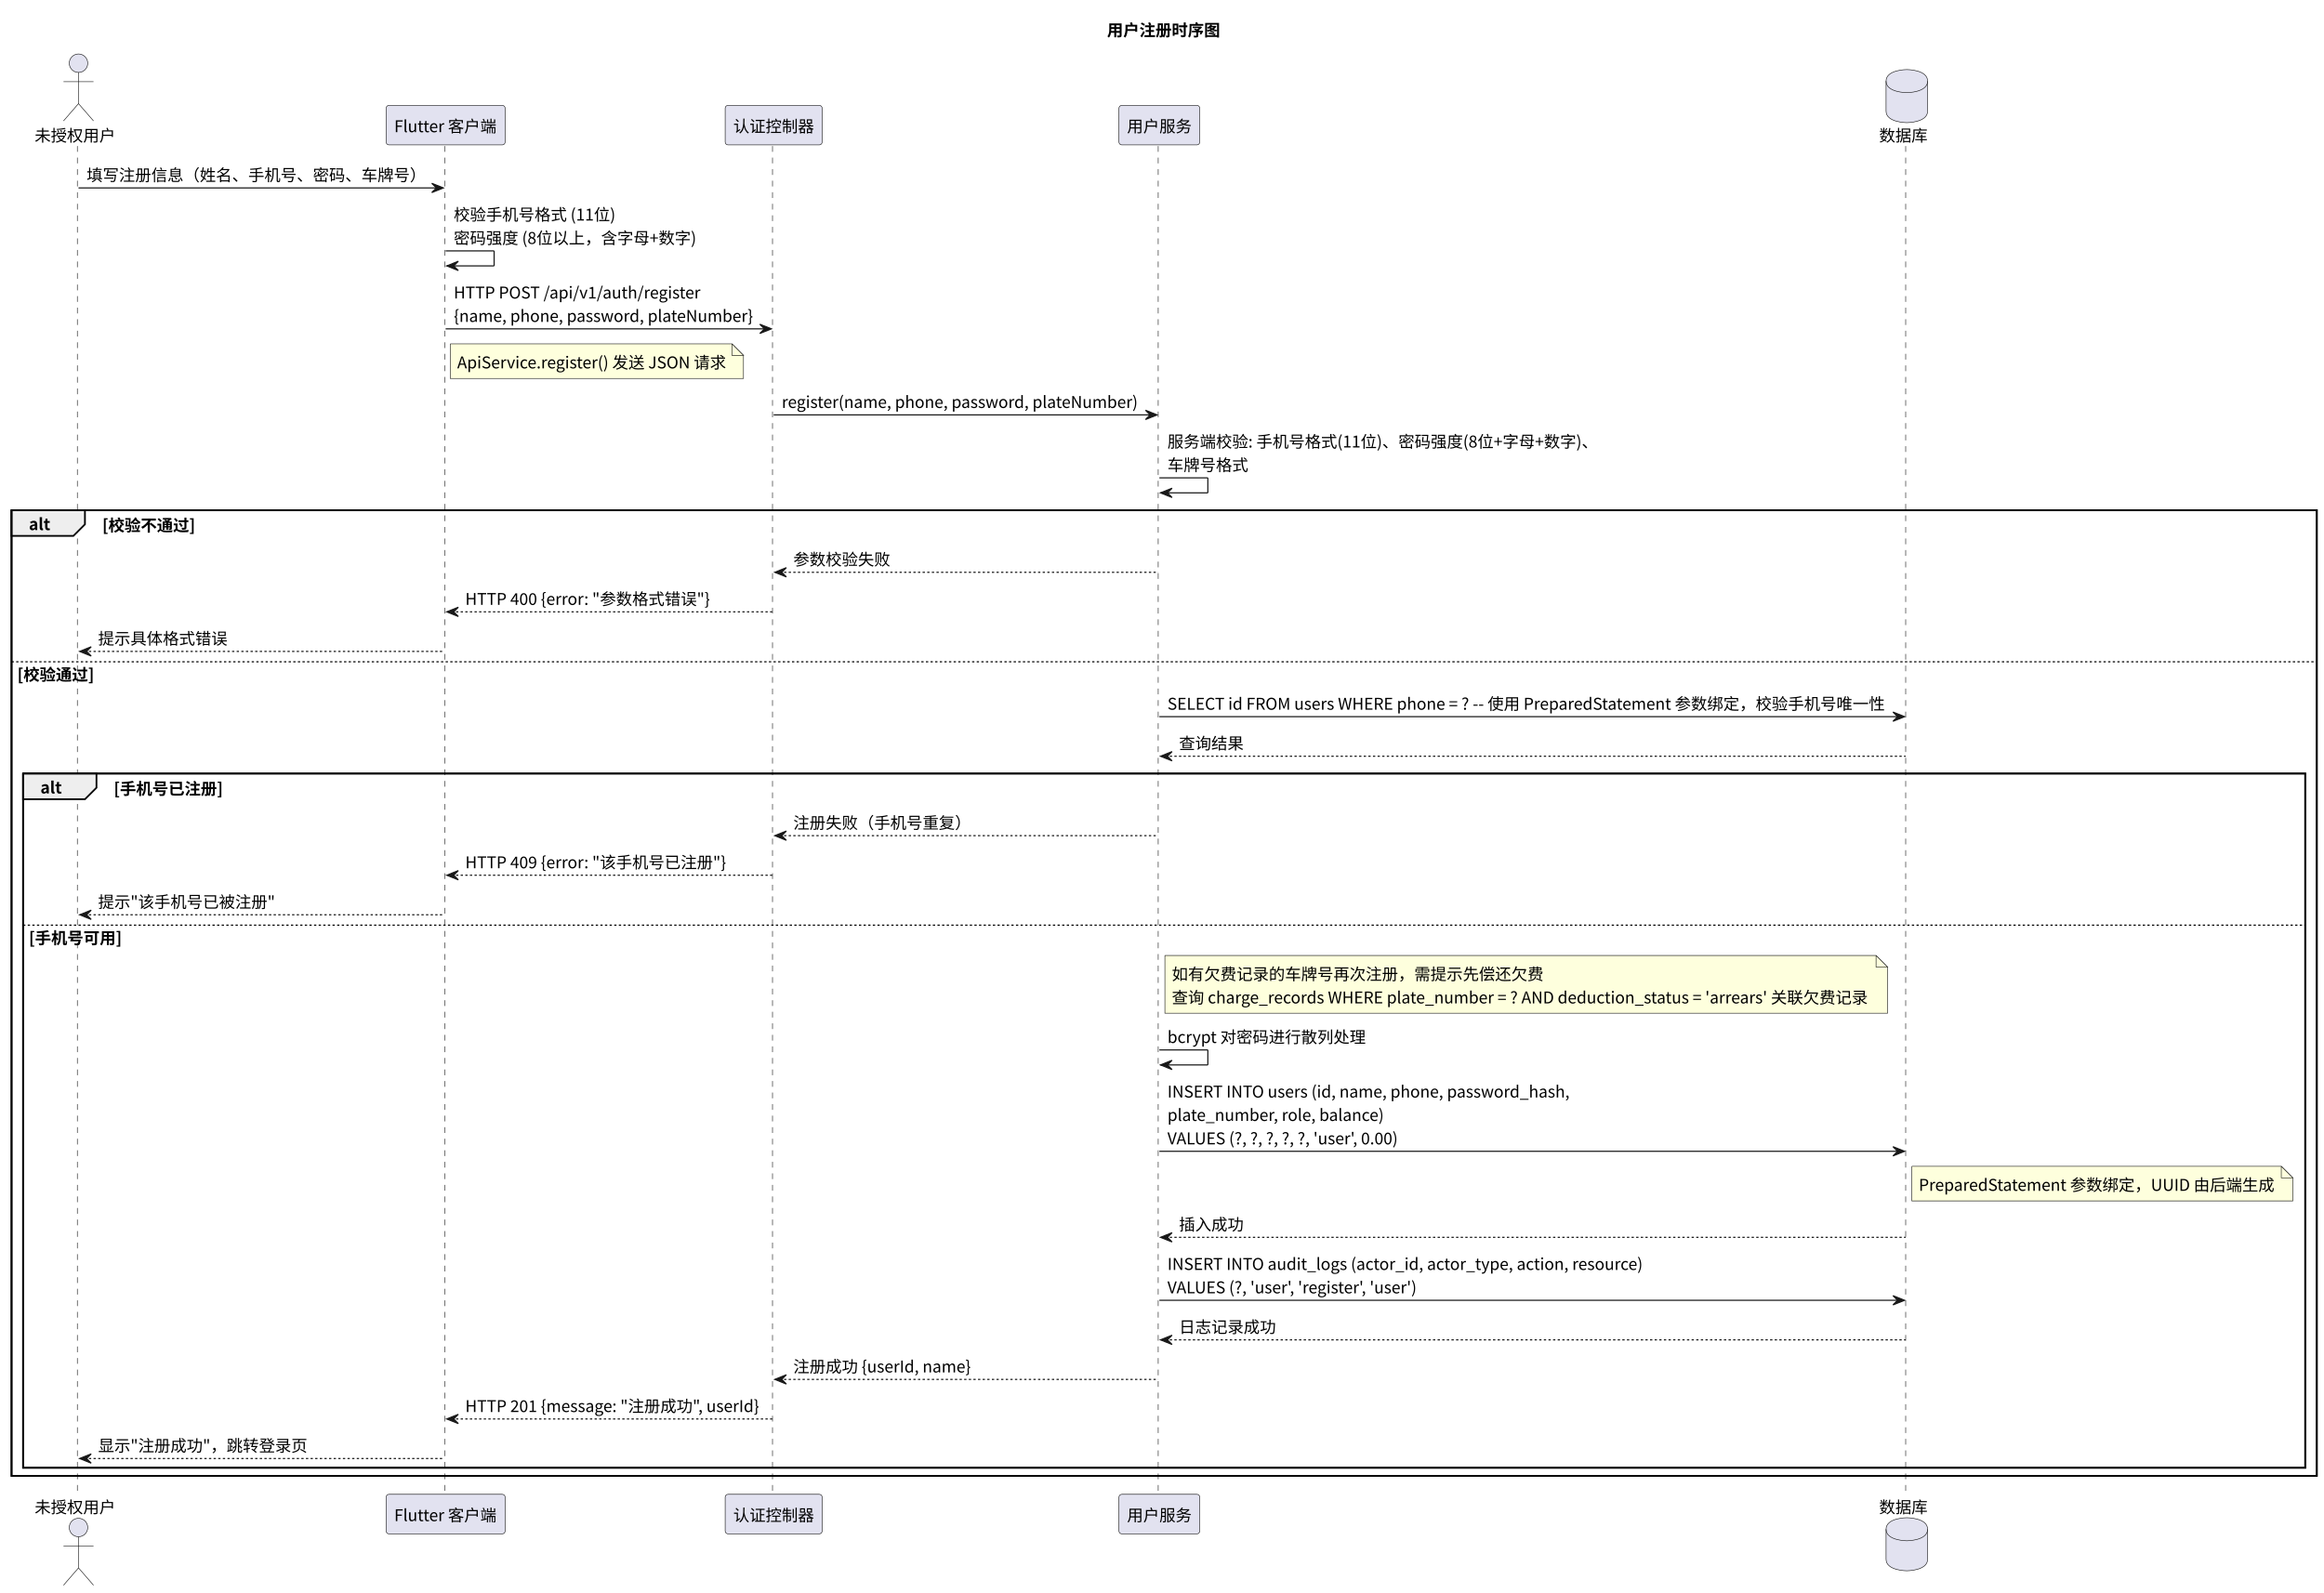
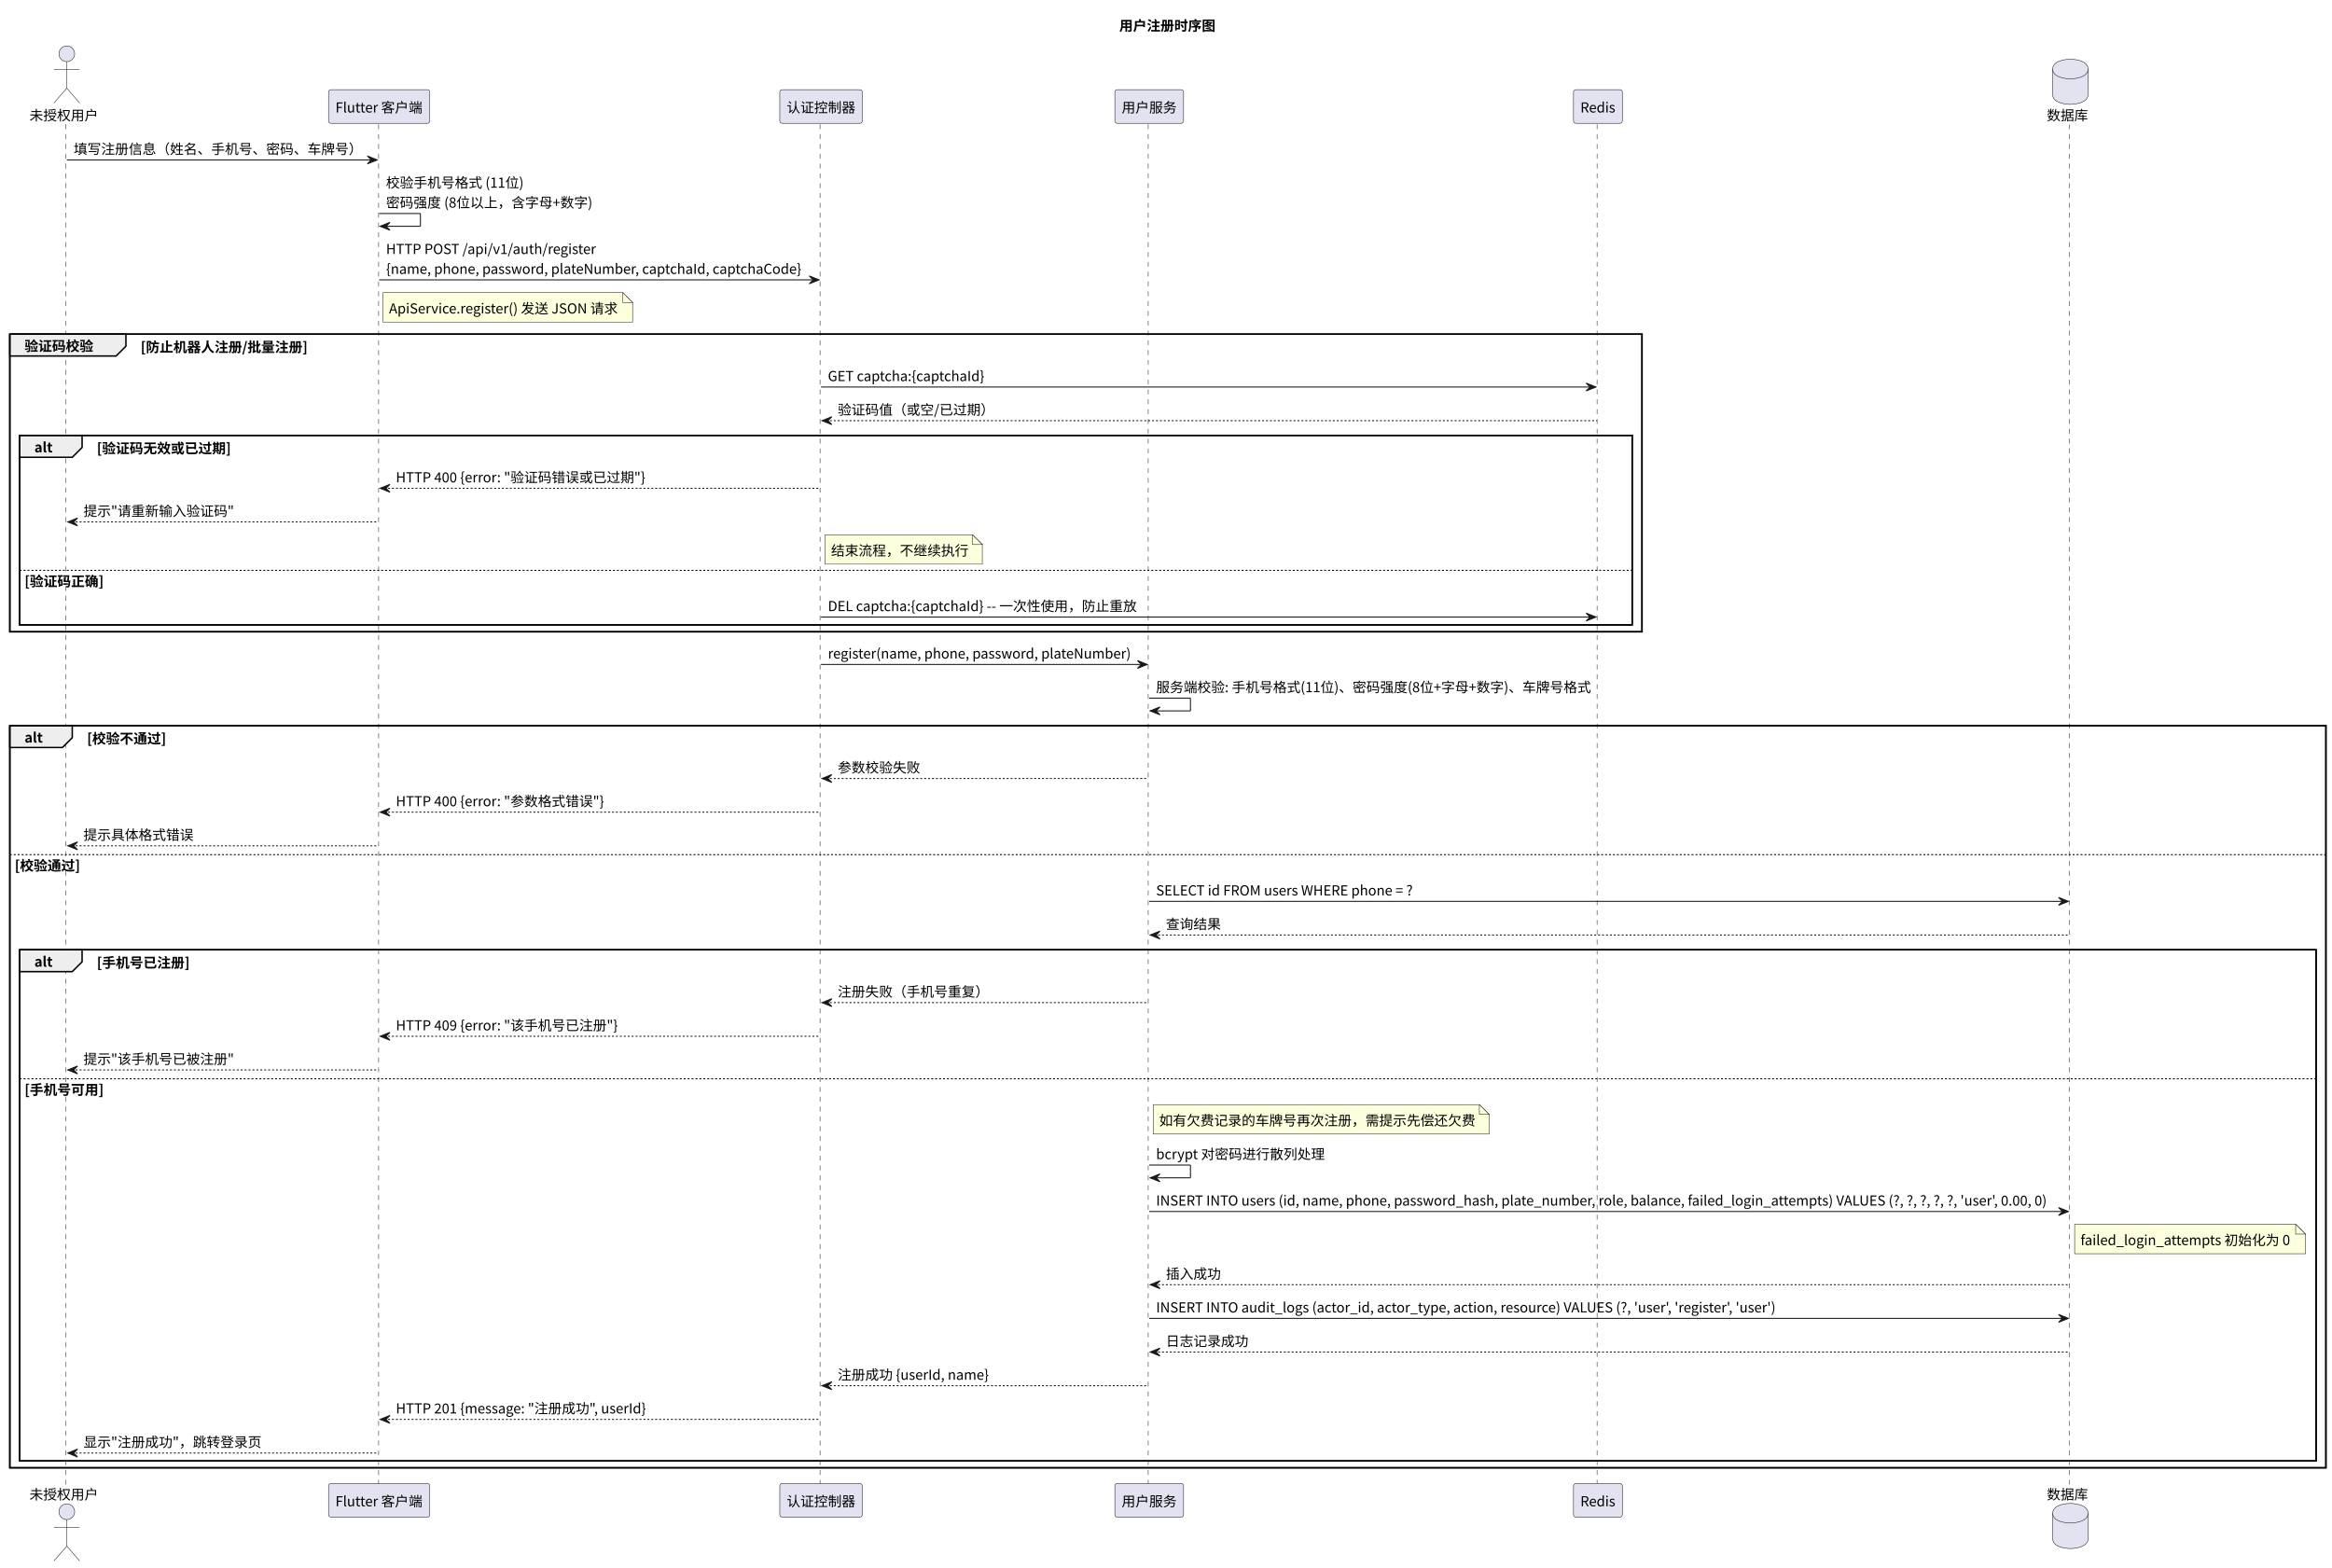
- <svg xmlns="http://www.w3.org/2000/svg" contentStyleType="text/css" data-diagram-type="SEQUENCE" height="1380px" preserveAspectRatio="none" style="width:2013px;height:1380px;background:#FFFFFF;" version="1.1" viewBox="0 0 2013 1380" width="2013px" zoomAndPan="magnify">
+ <svg xmlns="http://www.w3.org/2000/svg" contentStyleType="text/css" data-diagram-type="SEQUENCE" height="1596px" preserveAspectRatio="none" style="width:2374px;height:1596px;background:#FFFFFF;" version="1.1" viewBox="0 0 2374 1596" width="2374px" zoomAndPan="magnify">
  <defs />
  <g>
-     <text fill="#000000" font-family="Noto Sans CJK SC" font-size="14" font-weight="bold" lengthAdjust="spacing" textLength="98" x="958.875" y="31.24">用户注册时序图</text>
-     <rect fill="none" height="836.614" style="stroke:#000000;stroke-width:1.5;" width="1996.749" x="10" y="441.991" />
-     <rect fill="none" height="601.438" style="stroke:#000000;stroke-width:1.5;" width="1976.749" x="20" y="670.166" />
-     <g>
-       <rect fill="#000000" fill-opacity="0" height="1169.061" width="8" x="64" y="126.544" />
-       <line style="stroke:#181818;stroke-width:0.5;stroke-dasharray:5,5;" x1="67" x2="67" y1="126.544" y2="1295.605" />
-     </g>
-     <g>
-       <rect fill="#000000" fill-opacity="0" height="1169.061" width="8" x="381.999" y="126.544" />
-       <line style="stroke:#181818;stroke-width:0.5;stroke-dasharray:5,5;" x1="385.458" x2="385.458" y1="126.544" y2="1295.605" />
-     </g>
-     <g>
-       <rect fill="#000000" fill-opacity="0" height="1169.061" width="8" x="666.131" y="126.544" />
-       <line style="stroke:#181818;stroke-width:0.5;stroke-dasharray:5,5;" x1="669.132" x2="669.132" y1="126.544" y2="1295.605" />
-     </g>
-     <g>
-       <rect fill="#000000" fill-opacity="0" height="1169.061" width="8" x="1000.216" y="126.544" />
-       <line style="stroke:#181818;stroke-width:0.5;stroke-dasharray:5,5;" x1="1003.216" x2="1003.216" y1="126.544" y2="1295.605" />
-     </g>
-     <g>
-       <rect fill="#000000" fill-opacity="0" height="1169.061" width="8" x="1647.662" y="126.544" />
-       <line style="stroke:#181818;stroke-width:0.5;stroke-dasharray:5,5;" x1="1650.662" x2="1650.662" y1="126.544" y2="1295.605" />
+     <text fill="#000000" font-family="Noto Sans CJK SC" font-size="14" font-weight="bold" lengthAdjust="spacing" textLength="98" x="1139.401" y="31.24">用户注册时序图</text>
+     <rect fill="none" height="302.991" style="stroke:#000000;stroke-width:1.5;" width="1661.573" x="10" y="340.175" />
+     <rect fill="none" height="192.903" style="stroke:#000000;stroke-width:1.5;" width="1641.573" x="20" y="443.263" />
+     <rect fill="none" height="755.526" style="stroke:#000000;stroke-width:1.5;" width="2357.801" x="10" y="738.71" />
+     <rect fill="none" height="520.351" style="stroke:#000000;stroke-width:1.5;" width="2337.801" x="20" y="966.885" />
+     <g>
+       <rect fill="#000000" fill-opacity="0" height="1384.692" width="8" x="64" y="126.544" />
+       <line style="stroke:#181818;stroke-width:0.5;stroke-dasharray:5,5;" x1="67" x2="67" y1="126.544" y2="1511.236" />
+     </g>
+     <g>
+       <rect fill="#000000" fill-opacity="0" height="1384.692" width="8" x="381.999" y="126.544" />
+       <line style="stroke:#181818;stroke-width:0.5;stroke-dasharray:5,5;" x1="385.458" x2="385.458" y1="126.544" y2="1511.236" />
+     </g>
+     <g>
+       <rect fill="#000000" fill-opacity="0" height="1384.692" width="8" x="831.821" y="126.544" />
+       <line style="stroke:#181818;stroke-width:0.5;stroke-dasharray:5,5;" x1="834.821" x2="834.821" y1="126.544" y2="1511.236" />
+     </g>
+     <g>
+       <rect fill="#000000" fill-opacity="0" height="1384.692" width="8" x="1165.905" y="126.544" />
+       <line style="stroke:#181818;stroke-width:0.5;stroke-dasharray:5,5;" x1="1168.906" x2="1168.906" y1="126.544" y2="1511.236" />
+     </g>
+     <g>
+       <rect fill="#000000" fill-opacity="0" height="1384.692" width="8" x="1622.709" y="126.544" />
+       <line style="stroke:#181818;stroke-width:0.5;stroke-dasharray:5,5;" x1="1625.846" x2="1625.846" y1="126.544" y2="1511.236" />
+     </g>
+     <g>
+       <rect fill="#000000" fill-opacity="0" height="1384.692" width="8" x="2103.654" y="126.544" />
+       <line style="stroke:#181818;stroke-width:0.5;stroke-dasharray:5,5;" x1="2106.654" x2="2106.654" y1="126.544" y2="1511.236" />
    </g>
    <g class="participant participant-head" data-participant="U">
      <text fill="#000000" font-family="Noto Sans CJK SC" font-size="14" lengthAdjust="spacing" textLength="70" x="30" y="122.512">未授权用户</text>
      <ellipse cx="68" cy="54.772" fill="#E2E2F0" rx="8" ry="8" style="stroke:#181818;stroke-width:0.5;" />
      <path d="M68,62.772 L68,89.772 M55,70.772 L81,70.772 M68,89.772 L55,104.772 M68,89.772 L81,104.772" fill="none" style="stroke:#181818;stroke-width:0.5;" />
    </g>
    <g class="participant participant-tail" data-participant="U">
-       <text fill="#000000" font-family="Noto Sans CJK SC" font-size="14" lengthAdjust="spacing" textLength="70" x="30" y="1310.844">未授权用户</text>
-       <ellipse cx="68" cy="1323.377" fill="#E2E2F0" rx="8" ry="8" style="stroke:#181818;stroke-width:0.5;" />
-       <path d="M68,1331.377 L68,1358.377 M55,1339.377 L81,1339.377 M68,1358.377 L55,1373.377 M68,1358.377 L81,1373.377" fill="none" style="stroke:#181818;stroke-width:0.5;" />
+       <text fill="#000000" font-family="Noto Sans CJK SC" font-size="14" lengthAdjust="spacing" textLength="70" x="30" y="1526.476">未授权用户</text>
+       <ellipse cx="68" cy="1539.008" fill="#E2E2F0" rx="8" ry="8" style="stroke:#181818;stroke-width:0.5;" />
+       <path d="M68,1547.008 L68,1574.008 M55,1555.008 L81,1555.008 M68,1574.008 L55,1589.008 M68,1574.008 L81,1589.008" fill="none" style="stroke:#181818;stroke-width:0.5;" />
    </g>
    <g class="participant participant-head" data-participant="FE">
      <rect fill="#E2E2F0" height="34.272" rx="2.5" ry="2.5" style="stroke:#181818;stroke-width:0.5;" width="103.082" x="334.458" y="91.272" />
      <text fill="#000000" font-family="Noto Sans CJK SC" font-size="14" lengthAdjust="spacing" textLength="89.082" x="341.458" y="114.512">Flutter 客户端</text>
    </g>
    <g class="participant participant-tail" data-participant="FE">
-       <rect fill="#E2E2F0" height="34.272" rx="2.5" ry="2.5" style="stroke:#181818;stroke-width:0.5;" width="103.082" x="334.458" y="1294.605" />
-       <text fill="#000000" font-family="Noto Sans CJK SC" font-size="14" lengthAdjust="spacing" textLength="89.082" x="341.458" y="1317.844">Flutter 客户端</text>
+       <rect fill="#E2E2F0" height="34.272" rx="2.5" ry="2.5" style="stroke:#181818;stroke-width:0.5;" width="103.082" x="334.458" y="1510.236" />
+       <text fill="#000000" font-family="Noto Sans CJK SC" font-size="14" lengthAdjust="spacing" textLength="89.082" x="341.458" y="1533.476">Flutter 客户端</text>
    </g>
    <g class="participant participant-head" data-participant="Ctrl">
-       <rect fill="#E2E2F0" height="34.272" rx="2.5" ry="2.5" style="stroke:#181818;stroke-width:0.5;" width="84" x="628.132" y="91.272" />
-       <text fill="#000000" font-family="Noto Sans CJK SC" font-size="14" lengthAdjust="spacing" textLength="70" x="635.132" y="114.512">认证控制器</text>
+       <rect fill="#E2E2F0" height="34.272" rx="2.5" ry="2.5" style="stroke:#181818;stroke-width:0.5;" width="84" x="793.821" y="91.272" />
+       <text fill="#000000" font-family="Noto Sans CJK SC" font-size="14" lengthAdjust="spacing" textLength="70" x="800.821" y="114.512">认证控制器</text>
    </g>
    <g class="participant participant-tail" data-participant="Ctrl">
-       <rect fill="#E2E2F0" height="34.272" rx="2.5" ry="2.5" style="stroke:#181818;stroke-width:0.5;" width="84" x="628.132" y="1294.605" />
-       <text fill="#000000" font-family="Noto Sans CJK SC" font-size="14" lengthAdjust="spacing" textLength="70" x="635.132" y="1317.844">认证控制器</text>
+       <rect fill="#E2E2F0" height="34.272" rx="2.5" ry="2.5" style="stroke:#181818;stroke-width:0.5;" width="84" x="793.821" y="1510.236" />
+       <text fill="#000000" font-family="Noto Sans CJK SC" font-size="14" lengthAdjust="spacing" textLength="70" x="800.821" y="1533.476">认证控制器</text>
    </g>
    <g class="participant participant-head" data-participant="US">
-       <rect fill="#E2E2F0" height="34.272" rx="2.5" ry="2.5" style="stroke:#181818;stroke-width:0.5;" width="70" x="969.216" y="91.272" />
-       <text fill="#000000" font-family="Noto Sans CJK SC" font-size="14" lengthAdjust="spacing" textLength="56" x="976.216" y="114.512">用户服务</text>
+       <rect fill="#E2E2F0" height="34.272" rx="2.5" ry="2.5" style="stroke:#181818;stroke-width:0.5;" width="70" x="1134.906" y="91.272" />
+       <text fill="#000000" font-family="Noto Sans CJK SC" font-size="14" lengthAdjust="spacing" textLength="56" x="1141.906" y="114.512">用户服务</text>
    </g>
    <g class="participant participant-tail" data-participant="US">
-       <rect fill="#E2E2F0" height="34.272" rx="2.5" ry="2.5" style="stroke:#181818;stroke-width:0.5;" width="70" x="969.216" y="1294.605" />
-       <text fill="#000000" font-family="Noto Sans CJK SC" font-size="14" lengthAdjust="spacing" textLength="56" x="976.216" y="1317.844">用户服务</text>
+       <rect fill="#E2E2F0" height="34.272" rx="2.5" ry="2.5" style="stroke:#181818;stroke-width:0.5;" width="70" x="1134.906" y="1510.236" />
+       <text fill="#000000" font-family="Noto Sans CJK SC" font-size="14" lengthAdjust="spacing" textLength="56" x="1141.906" y="1533.476">用户服务</text>
+     </g>
+     <g class="participant participant-head" data-participant="Cache">
+       <rect fill="#E2E2F0" height="34.272" rx="2.5" ry="2.5" style="stroke:#181818;stroke-width:0.5;" width="49.728" x="1601.846" y="91.272" />
+       <text fill="#000000" font-family="Noto Sans CJK SC" font-size="14" lengthAdjust="spacing" textLength="35.728" x="1608.846" y="114.512">Redis</text>
+     </g>
+     <g class="participant participant-tail" data-participant="Cache">
+       <rect fill="#E2E2F0" height="34.272" rx="2.5" ry="2.5" style="stroke:#181818;stroke-width:0.5;" width="49.728" x="1601.846" y="1510.236" />
+       <text fill="#000000" font-family="Noto Sans CJK SC" font-size="14" lengthAdjust="spacing" textLength="35.728" x="1608.846" y="1533.476">Redis</text>
    </g>
    <g class="participant participant-head" data-participant="DB">
-       <text fill="#000000" font-family="Noto Sans CJK SC" font-size="14" lengthAdjust="spacing" textLength="42" x="1627.662" y="122.512">数据库</text>
-       <path d="M1633.662,70.272 C1633.662,60.272 1651.662,60.272 1651.662,60.272 C1651.662,60.272 1669.662,60.272 1669.662,70.272 L1669.662,96.272 C1669.662,106.272 1651.662,106.272 1651.662,106.272 C1651.662,106.272 1633.662,106.272 1633.662,96.272 L1633.662,70.272" fill="#E2E2F0" style="stroke:#181818;stroke-width:0.5;" />
-       <path d="M1633.662,70.272 C1633.662,80.272 1651.662,80.272 1651.662,80.272 C1651.662,80.272 1669.662,80.272 1669.662,70.272" fill="none" style="stroke:#181818;stroke-width:0.5;" />
+       <text fill="#000000" font-family="Noto Sans CJK SC" font-size="14" lengthAdjust="spacing" textLength="42" x="2083.654" y="122.512">数据库</text>
+       <path d="M2089.654,70.272 C2089.654,60.272 2107.654,60.272 2107.654,60.272 C2107.654,60.272 2125.654,60.272 2125.654,70.272 L2125.654,96.272 C2125.654,106.272 2107.654,106.272 2107.654,106.272 C2107.654,106.272 2089.654,106.272 2089.654,96.272 L2089.654,70.272" fill="#E2E2F0" style="stroke:#181818;stroke-width:0.5;" />
+       <path d="M2089.654,70.272 C2089.654,80.272 2107.654,80.272 2107.654,80.272 C2107.654,80.272 2125.654,80.272 2125.654,70.272" fill="none" style="stroke:#181818;stroke-width:0.5;" />
    </g>
    <g class="participant participant-tail" data-participant="DB">
-       <text fill="#000000" font-family="Noto Sans CJK SC" font-size="14" lengthAdjust="spacing" textLength="42" x="1627.662" y="1310.844">数据库</text>
-       <path d="M1633.662,1324.877 C1633.662,1314.877 1651.662,1314.877 1651.662,1314.877 C1651.662,1314.877 1669.662,1314.877 1669.662,1324.877 L1669.662,1350.877 C1669.662,1360.877 1651.662,1360.877 1651.662,1360.877 C1651.662,1360.877 1633.662,1360.877 1633.662,1350.877 L1633.662,1324.877" fill="#E2E2F0" style="stroke:#181818;stroke-width:0.5;" />
-       <path d="M1633.662,1324.877 C1633.662,1334.877 1651.662,1334.877 1651.662,1334.877 C1651.662,1334.877 1669.662,1334.877 1669.662,1324.877" fill="none" style="stroke:#181818;stroke-width:0.5;" />
+       <text fill="#000000" font-family="Noto Sans CJK SC" font-size="14" lengthAdjust="spacing" textLength="42" x="2083.654" y="1526.476">数据库</text>
+       <path d="M2089.654,1540.508 C2089.654,1530.508 2107.654,1530.508 2107.654,1530.508 C2107.654,1530.508 2125.654,1530.508 2125.654,1540.508 L2125.654,1566.508 C2125.654,1576.508 2107.654,1576.508 2107.654,1576.508 C2107.654,1576.508 2089.654,1576.508 2089.654,1566.508 L2089.654,1540.508" fill="#E2E2F0" style="stroke:#181818;stroke-width:0.5;" />
+       <path d="M2089.654,1540.508 C2089.654,1550.508 2107.654,1550.508 2107.654,1550.508 C2107.654,1550.508 2125.654,1550.508 2125.654,1540.508" fill="none" style="stroke:#181818;stroke-width:0.5;" />
    </g>
    <g class="message" data-participant-1="U" data-participant-2="FE">
      <polygon fill="#181818" points="373.999,158.816,383.999,162.816,373.999,166.816,377.999,162.816" style="stroke:#181818;stroke-width:1;" />
      <line style="stroke:#181818;stroke-width:1;" x1="68" x2="379.999" y1="162.816" y2="162.816" />
      <text fill="#000000" font-family="Noto Sans CJK SC" font-size="14" lengthAdjust="spacing" textLength="293.999" x="75" y="156.784">填写注册信息（姓名、手机号、密码、车牌号）</text>
    </g>
    <g class="message" data-participant-1="FE" data-participant-2="FE">
      <line style="stroke:#181818;stroke-width:1;" x1="385.999" x2="427.999" y1="217.36" y2="217.36" />
      <line style="stroke:#181818;stroke-width:1;" x1="427.999" x2="427.999" y1="217.36" y2="230.36" />
      <line style="stroke:#181818;stroke-width:1;" x1="386.999" x2="427.999" y1="230.36" y2="230.36" />
      <polygon fill="#181818" points="396.999,226.36,386.999,230.36,396.999,234.36,392.999,230.36" style="stroke:#181818;stroke-width:1;" />
      <text fill="#000000" font-family="Noto Sans CJK SC" font-size="14" lengthAdjust="spacing" textLength="140.139" x="392.999" y="191.056">校验手机号格式 (11位)</text>
      <text fill="#000000" font-family="Noto Sans CJK SC" font-size="14" lengthAdjust="spacing" textLength="210.139" x="392.999" y="211.328">密码强度 (8位以上，含字母+数字)</text>
    </g>
    <g class="message" data-participant-1="FE" data-participant-2="Ctrl">
-       <polygon fill="#181818" points="658.131,280.903,668.131,284.903,658.131,288.903,662.131,284.903" style="stroke:#181818;stroke-width:1;" />
-       <line style="stroke:#181818;stroke-width:1;" x1="385.999" x2="664.131" y1="284.903" y2="284.903" />
+       <polygon fill="#181818" points="823.821,280.903,833.821,284.903,823.821,288.903,827.821,284.903" style="stroke:#181818;stroke-width:1;" />
+       <line style="stroke:#181818;stroke-width:1;" x1="385.999" x2="829.821" y1="284.903" y2="284.903" />
      <text fill="#000000" font-family="Noto Sans CJK SC" font-size="14" lengthAdjust="spacing" textLength="215.613" x="392.999" y="258.599">HTTP POST /api/v1/auth/register</text>
-       <text fill="#000000" font-family="Noto Sans CJK SC" font-size="14" lengthAdjust="spacing" textLength="260.133" x="392.999" y="278.871">{name, phone, password, plateNumber}</text>
+       <text fill="#000000" font-family="Noto Sans CJK SC" font-size="14" lengthAdjust="spacing" textLength="425.822" x="392.999" y="278.871">{name, phone, password, plateNumber, captchaId, captchaCode}</text>
    </g>
    <path d="M390,297.903 L390,327.903 L644,327.903 L644,307.903 L634,297.903 L390,297.903" fill="#FEFFDD" style="stroke:#181818;stroke-width:0.5;" />
    <path d="M634,297.903 L634,307.903 L644,307.903 L634,297.903" fill="#FEFFDD" style="stroke:#181818;stroke-width:0.5;" />
    <text fill="#000000" font-family="Noto Sans CJK SC" font-size="14" lengthAdjust="spacing" textLength="233.673" x="396" y="319.143">ApiService.register() 发送 JSON 请求</text>
+     <path d="M10,340.175 L128.178,340.175 L128.178,352.447 L118.178,362.447 L10,362.447 L10,340.175" fill="#EEEEEE" style="stroke:#000000;stroke-width:1.5;" />
+     <rect fill="none" height="302.991" style="stroke:#000000;stroke-width:1.5;" width="1661.573" x="10" y="340.175" />
+     <text fill="#000000" font-family="Noto Sans CJK SC" font-size="14" font-weight="bold" lengthAdjust="spacing" textLength="70" x="25" y="357.415">验证码校验</text>
+     <text fill="#000000" font-family="Noto Sans CJK SC" font-size="14" font-weight="bold" lengthAdjust="spacing" textLength="170.001" x="143.178" y="358.415">[防止机器人注册/批量注册]</text>
+     <g class="message" data-participant-1="Ctrl" data-participant-2="Cache">
+       <polygon fill="#181818" points="1614.709,389.991,1624.709,393.991,1614.709,397.991,1618.709,393.991" style="stroke:#181818;stroke-width:1;" />
+       <line style="stroke:#181818;stroke-width:1;" x1="835.821" x2="1620.709" y1="393.991" y2="393.991" />
+       <text fill="#000000" font-family="Noto Sans CJK SC" font-size="14" lengthAdjust="spacing" textLength="160.551" x="842.821" y="387.959">GET captcha:{captchaId}</text>
+     </g>
+     <g class="message" data-participant-1="Cache" data-participant-2="Ctrl">
+       <polygon fill="#181818" points="846.821,424.263,836.821,428.263,846.821,432.263,842.821,428.263" style="stroke:#181818;stroke-width:1;" />
+       <line style="stroke:#181818;stroke-width:1;stroke-dasharray:2,2;" x1="840.821" x2="1625.709" y1="428.263" y2="428.263" />
+       <text fill="#000000" font-family="Noto Sans CJK SC" font-size="14" lengthAdjust="spacing" textLength="159.487" x="852.821" y="422.231">验证码值（或空/已过期）</text>
+     </g>
+     <path d="M20,443.263 L83.578,443.263 L83.578,455.535 L73.578,465.535 L20,465.535 L20,443.263" fill="#EEEEEE" style="stroke:#000000;stroke-width:1.5;" />
+     <rect fill="none" height="192.903" style="stroke:#000000;stroke-width:1.5;" width="1641.573" x="20" y="443.263" />
+     <text fill="#000000" font-family="Noto Sans CJK SC" font-size="14" font-weight="bold" lengthAdjust="spacing" textLength="18.578" x="35" y="460.503">alt</text>
+     <text fill="#000000" font-family="Noto Sans CJK SC" font-size="14" font-weight="bold" lengthAdjust="spacing" textLength="136.583" x="98.578" y="461.503">[验证码无效或已过期]</text>
+     <g class="message" data-participant-1="Ctrl" data-participant-2="FE">
+       <polygon fill="#181818" points="396.999,493.079,386.999,497.079,396.999,501.079,392.999,497.079" style="stroke:#181818;stroke-width:1;" />
+       <line style="stroke:#181818;stroke-width:1;stroke-dasharray:2,2;" x1="390.999" x2="834.821" y1="497.079" y2="497.079" />
+       <text fill="#000000" font-family="Noto Sans CJK SC" font-size="14" lengthAdjust="spacing" textLength="253.707" x="402.999" y="491.047">HTTP 400 {error: "验证码错误或已过期"}</text>
+     </g>
+     <g class="message" data-participant-1="FE" data-participant-2="U">
+       <polygon fill="#181818" points="79,527.351,69,531.351,79,535.351,75,531.351" style="stroke:#181818;stroke-width:1;" />
+       <line style="stroke:#181818;stroke-width:1;stroke-dasharray:2,2;" x1="73" x2="384.999" y1="531.351" y2="531.351" />
+       <text fill="#000000" font-family="Noto Sans CJK SC" font-size="14" lengthAdjust="spacing" textLength="153.271" x="85" y="525.319">提示"请重新输入验证码"</text>
+     </g>
+     <path d="M840,544.351 L840,574.351 L1000,574.351 L1000,554.351 L990,544.351 L840,544.351" fill="#FEFFDD" style="stroke:#181818;stroke-width:0.5;" />
+     <path d="M990,544.351 L990,554.351 L1000,554.351 L990,544.351" fill="#FEFFDD" style="stroke:#181818;stroke-width:0.5;" />
+     <text fill="#000000" font-family="Noto Sans CJK SC" font-size="14" lengthAdjust="spacing" textLength="139.999" x="846" y="565.591">结束流程，不继续执行</text>
+     <line style="stroke:#000000;stroke-width:1;stroke-dasharray:2,2;" x1="20" x2="1661.573" y1="580.622" y2="580.622" />
+     <text fill="#000000" font-family="Noto Sans CJK SC" font-size="14" font-weight="bold" lengthAdjust="spacing" textLength="80.584" x="25" y="596.862">[验证码正确]</text>
+     <g class="message" data-participant-1="Ctrl" data-participant-2="Cache">
+       <polygon fill="#181818" points="1614.709,624.166,1624.709,628.166,1614.709,632.166,1618.709,628.166" style="stroke:#181818;stroke-width:1;" />
+       <line style="stroke:#181818;stroke-width:1;" x1="835.821" x2="1620.709" y1="628.166" y2="628.166" />
+       <text fill="#000000" font-family="Noto Sans CJK SC" font-size="14" lengthAdjust="spacing" textLength="315.741" x="842.821" y="622.134">DEL captcha:{captchaId} -- 一次性使用，防止重放</text>
+     </g>
    <g class="message" data-participant-1="Ctrl" data-participant-2="US">
-       <polygon fill="#181818" points="992.216,355.447,1002.216,359.447,992.216,363.447,996.216,359.447" style="stroke:#181818;stroke-width:1;" />
-       <line style="stroke:#181818;stroke-width:1;" x1="670.131" x2="998.216" y1="359.447" y2="359.447" />
-       <text fill="#000000" font-family="Noto Sans CJK SC" font-size="14" lengthAdjust="spacing" textLength="310.085" x="677.131" y="353.415">register(name, phone, password, plateNumber)</text>
+       <polygon fill="#181818" points="1157.905,672.438,1167.905,676.438,1157.905,680.438,1161.905,676.438" style="stroke:#181818;stroke-width:1;" />
+       <line style="stroke:#181818;stroke-width:1;" x1="835.821" x2="1163.905" y1="676.438" y2="676.438" />
+       <text fill="#000000" font-family="Noto Sans CJK SC" font-size="14" lengthAdjust="spacing" textLength="310.085" x="842.821" y="670.406">register(name, phone, password, plateNumber)</text>
    </g>
    <g class="message" data-participant-1="US" data-participant-2="US">
-       <line style="stroke:#181818;stroke-width:1;" x1="1004.216" x2="1046.216" y1="413.991" y2="413.991" />
-       <line style="stroke:#181818;stroke-width:1;" x1="1046.216" x2="1046.216" y1="413.991" y2="426.991" />
-       <line style="stroke:#181818;stroke-width:1;" x1="1005.216" x2="1046.216" y1="426.991" y2="426.991" />
-       <polygon fill="#181818" points="1015.216,422.991,1005.216,426.991,1015.216,430.991,1011.216,426.991" style="stroke:#181818;stroke-width:1;" />
-       <text fill="#000000" font-family="Noto Sans CJK SC" font-size="14" lengthAdjust="spacing" textLength="372.804" x="1011.216" y="387.687">服务端校验: 手机号格式(11位)、密码强度(8位+字母+数字)、</text>
-       <text fill="#000000" font-family="Noto Sans CJK SC" font-size="14" lengthAdjust="spacing" textLength="70" x="1011.216" y="407.959">车牌号格式</text>
-     </g>
-     <path d="M10,441.991 L73.578,441.991 L73.578,454.263 L63.578,464.263 L10,464.263 L10,441.991" fill="#EEEEEE" style="stroke:#000000;stroke-width:1.5;" />
-     <rect fill="none" height="836.614" style="stroke:#000000;stroke-width:1.5;" width="1996.749" x="10" y="441.991" />
-     <text fill="#000000" font-family="Noto Sans CJK SC" font-size="14" font-weight="bold" lengthAdjust="spacing" textLength="18.578" x="25" y="459.231">alt</text>
-     <text fill="#000000" font-family="Noto Sans CJK SC" font-size="14" font-weight="bold" lengthAdjust="spacing" textLength="80.584" x="88.578" y="460.231">[校验不通过]</text>
+       <line style="stroke:#181818;stroke-width:1;" x1="1169.905" x2="1211.905" y1="710.71" y2="710.71" />
+       <line style="stroke:#181818;stroke-width:1;" x1="1211.905" x2="1211.905" y1="710.71" y2="723.71" />
+       <line style="stroke:#181818;stroke-width:1;" x1="1170.905" x2="1211.905" y1="723.71" y2="723.71" />
+       <polygon fill="#181818" points="1180.905,719.71,1170.905,723.71,1180.905,727.71,1176.905,723.71" style="stroke:#181818;stroke-width:1;" />
+       <text fill="#000000" font-family="Noto Sans CJK SC" font-size="14" lengthAdjust="spacing" textLength="442.804" x="1176.905" y="704.678">服务端校验: 手机号格式(11位)、密码强度(8位+字母+数字)、车牌号格式</text>
+     </g>
+     <path d="M10,738.71 L73.578,738.71 L73.578,750.982 L63.578,760.982 L10,760.982 L10,738.71" fill="#EEEEEE" style="stroke:#000000;stroke-width:1.5;" />
+     <rect fill="none" height="755.526" style="stroke:#000000;stroke-width:1.5;" width="2357.801" x="10" y="738.71" />
+     <text fill="#000000" font-family="Noto Sans CJK SC" font-size="14" font-weight="bold" lengthAdjust="spacing" textLength="18.578" x="25" y="755.95">alt</text>
+     <text fill="#000000" font-family="Noto Sans CJK SC" font-size="14" font-weight="bold" lengthAdjust="spacing" textLength="80.584" x="88.578" y="756.95">[校验不通过]</text>
    <g class="message" data-participant-1="US" data-participant-2="Ctrl">
-       <polygon fill="#181818" points="681.131,491.807,671.131,495.807,681.131,499.807,677.131,495.807" style="stroke:#181818;stroke-width:1;" />
-       <line style="stroke:#181818;stroke-width:1;stroke-dasharray:2,2;" x1="675.131" x2="1003.216" y1="495.807" y2="495.807" />
-       <text fill="#000000" font-family="Noto Sans CJK SC" font-size="14" lengthAdjust="spacing" textLength="84" x="687.131" y="489.775">参数校验失败</text>
-     </g>
-     <g class="message" data-participant-1="Ctrl" data-participant-2="FE">
-       <polygon fill="#181818" points="396.999,526.079,386.999,530.079,396.999,534.079,392.999,530.079" style="stroke:#181818;stroke-width:1;" />
-       <line style="stroke:#181818;stroke-width:1;stroke-dasharray:2,2;" x1="390.999" x2="669.131" y1="530.079" y2="530.079" />
-       <text fill="#000000" font-family="Noto Sans CJK SC" font-size="14" lengthAdjust="spacing" textLength="211.707" x="402.999" y="524.047">HTTP 400 {error: "参数格式错误"}</text>
-     </g>
-     <g class="message" data-participant-1="FE" data-participant-2="U">
-       <polygon fill="#181818" points="79,560.351,69,564.351,79,568.351,75,564.351" style="stroke:#181818;stroke-width:1;" />
-       <line style="stroke:#181818;stroke-width:1;stroke-dasharray:2,2;" x1="73" x2="384.999" y1="564.351" y2="564.351" />
-       <text fill="#000000" font-family="Noto Sans CJK SC" font-size="14" lengthAdjust="spacing" textLength="111.999" x="85" y="558.319">提示具体格式错误</text>
-     </g>
-     <line style="stroke:#000000;stroke-width:1;stroke-dasharray:2,2;" x1="10" x2="2006.749" y1="573.351" y2="573.351" />
-     <text fill="#000000" font-family="Noto Sans CJK SC" font-size="14" font-weight="bold" lengthAdjust="spacing" textLength="66.584" x="15" y="589.591">[校验通过]</text>
+       <polygon fill="#181818" points="846.821,788.526,836.821,792.526,846.821,796.526,842.821,792.526" style="stroke:#181818;stroke-width:1;" />
+       <line style="stroke:#181818;stroke-width:1;stroke-dasharray:2,2;" x1="840.821" x2="1168.905" y1="792.526" y2="792.526" />
+       <text fill="#000000" font-family="Noto Sans CJK SC" font-size="14" lengthAdjust="spacing" textLength="84" x="852.821" y="786.494">参数校验失败</text>
+     </g>
+     <g class="message" data-participant-1="Ctrl" data-participant-2="FE">
+       <polygon fill="#181818" points="396.999,822.798,386.999,826.798,396.999,830.798,392.999,826.798" style="stroke:#181818;stroke-width:1;" />
+       <line style="stroke:#181818;stroke-width:1;stroke-dasharray:2,2;" x1="390.999" x2="834.821" y1="826.798" y2="826.798" />
+       <text fill="#000000" font-family="Noto Sans CJK SC" font-size="14" lengthAdjust="spacing" textLength="211.707" x="402.999" y="820.766">HTTP 400 {error: "参数格式错误"}</text>
+     </g>
+     <g class="message" data-participant-1="FE" data-participant-2="U">
+       <polygon fill="#181818" points="79,857.07,69,861.07,79,865.07,75,861.07" style="stroke:#181818;stroke-width:1;" />
+       <line style="stroke:#181818;stroke-width:1;stroke-dasharray:2,2;" x1="73" x2="384.999" y1="861.07" y2="861.07" />
+       <text fill="#000000" font-family="Noto Sans CJK SC" font-size="14" lengthAdjust="spacing" textLength="111.999" x="85" y="855.038">提示具体格式错误</text>
+     </g>
+     <line style="stroke:#000000;stroke-width:1;stroke-dasharray:2,2;" x1="10" x2="2367.801" y1="870.07" y2="870.07" />
+     <text fill="#000000" font-family="Noto Sans CJK SC" font-size="14" font-weight="bold" lengthAdjust="spacing" textLength="66.584" x="15" y="886.31">[校验通过]</text>
    <g class="message" data-participant-1="US" data-participant-2="DB">
-       <polygon fill="#181818" points="1639.662,616.894,1649.662,620.894,1639.662,624.894,1643.662,620.894" style="stroke:#181818;stroke-width:1;" />
-       <line style="stroke:#181818;stroke-width:1;" x1="1004.216" x2="1645.662" y1="620.894" y2="620.894" />
-       <text fill="#000000" font-family="Noto Sans CJK SC" font-size="14" lengthAdjust="spacing" textLength="623.446" x="1011.216" y="614.862">SELECT id FROM users WHERE phone = ? -- 使用 PreparedStatement 参数绑定，校验手机号唯一性</text>
+       <polygon fill="#181818" points="2095.654,913.614,2105.654,917.614,2095.654,921.614,2099.654,917.614" style="stroke:#181818;stroke-width:1;" />
+       <line style="stroke:#181818;stroke-width:1;" x1="1169.905" x2="2101.654" y1="917.614" y2="917.614" />
+       <text fill="#000000" font-family="Noto Sans CJK SC" font-size="14" lengthAdjust="spacing" textLength="261.631" x="1176.905" y="911.582">SELECT id FROM users WHERE phone = ?</text>
    </g>
    <g class="message" data-participant-1="DB" data-participant-2="US">
-       <polygon fill="#181818" points="1015.216,651.166,1005.216,655.166,1015.216,659.166,1011.216,655.166" style="stroke:#181818;stroke-width:1;" />
-       <line style="stroke:#181818;stroke-width:1;stroke-dasharray:2,2;" x1="1009.216" x2="1650.662" y1="655.166" y2="655.166" />
-       <text fill="#000000" font-family="Noto Sans CJK SC" font-size="14" lengthAdjust="spacing" textLength="56" x="1021.216" y="649.134">查询结果</text>
-     </g>
-     <path d="M20,670.166 L83.578,670.166 L83.578,682.438 L73.578,692.438 L20,692.438 L20,670.166" fill="#EEEEEE" style="stroke:#000000;stroke-width:1.5;" />
-     <rect fill="none" height="601.438" style="stroke:#000000;stroke-width:1.5;" width="1976.749" x="20" y="670.166" />
-     <text fill="#000000" font-family="Noto Sans CJK SC" font-size="14" font-weight="bold" lengthAdjust="spacing" textLength="18.578" x="35" y="687.406">alt</text>
-     <text fill="#000000" font-family="Noto Sans CJK SC" font-size="14" font-weight="bold" lengthAdjust="spacing" textLength="94.584" x="98.578" y="688.406">[手机号已注册]</text>
+       <polygon fill="#181818" points="1180.905,947.885,1170.905,951.885,1180.905,955.885,1176.905,951.885" style="stroke:#181818;stroke-width:1;" />
+       <line style="stroke:#181818;stroke-width:1;stroke-dasharray:2,2;" x1="1174.905" x2="2106.654" y1="951.885" y2="951.885" />
+       <text fill="#000000" font-family="Noto Sans CJK SC" font-size="14" lengthAdjust="spacing" textLength="56" x="1186.905" y="945.854">查询结果</text>
+     </g>
+     <path d="M20,966.885 L83.578,966.885 L83.578,979.157 L73.578,989.157 L20,989.157 L20,966.885" fill="#EEEEEE" style="stroke:#000000;stroke-width:1.5;" />
+     <rect fill="none" height="520.351" style="stroke:#000000;stroke-width:1.5;" width="2337.801" x="20" y="966.885" />
+     <text fill="#000000" font-family="Noto Sans CJK SC" font-size="14" font-weight="bold" lengthAdjust="spacing" textLength="18.578" x="35" y="984.125">alt</text>
+     <text fill="#000000" font-family="Noto Sans CJK SC" font-size="14" font-weight="bold" lengthAdjust="spacing" textLength="94.584" x="98.578" y="985.125">[手机号已注册]</text>
    <g class="message" data-participant-1="US" data-participant-2="Ctrl">
-       <polygon fill="#181818" points="681.131,719.982,671.131,723.982,681.131,727.982,677.131,723.982" style="stroke:#181818;stroke-width:1;" />
-       <line style="stroke:#181818;stroke-width:1;stroke-dasharray:2,2;" x1="675.131" x2="1003.216" y1="723.982" y2="723.982" />
-       <text fill="#000000" font-family="Noto Sans CJK SC" font-size="14" lengthAdjust="spacing" textLength="153.999" x="687.131" y="717.95">注册失败（手机号重复）</text>
-     </g>
-     <g class="message" data-participant-1="Ctrl" data-participant-2="FE">
-       <polygon fill="#181818" points="396.999,754.254,386.999,758.254,396.999,762.254,392.999,758.254" style="stroke:#181818;stroke-width:1;" />
-       <line style="stroke:#181818;stroke-width:1;stroke-dasharray:2,2;" x1="390.999" x2="669.131" y1="758.254" y2="758.254" />
-       <text fill="#000000" font-family="Noto Sans CJK SC" font-size="14" lengthAdjust="spacing" textLength="225.707" x="402.999" y="752.222">HTTP 409 {error: "该手机号已注册"}</text>
-     </g>
-     <g class="message" data-participant-1="FE" data-participant-2="U">
-       <polygon fill="#181818" points="79,788.526,69,792.526,79,796.526,75,792.526" style="stroke:#181818;stroke-width:1;" />
-       <line style="stroke:#181818;stroke-width:1;stroke-dasharray:2,2;" x1="73" x2="384.999" y1="792.526" y2="792.526" />
-       <text fill="#000000" font-family="Noto Sans CJK SC" font-size="14" lengthAdjust="spacing" textLength="153.271" x="85" y="786.494">提示"该手机号已被注册"</text>
-     </g>
-     <line style="stroke:#000000;stroke-width:1;stroke-dasharray:2,2;" x1="20" x2="1996.749" y1="801.526" y2="801.526" />
-     <text fill="#000000" font-family="Noto Sans CJK SC" font-size="14" font-weight="bold" lengthAdjust="spacing" textLength="80.584" x="25" y="817.766">[手机号可用]</text>
-     <path d="M1009,827.798 L1009,877.798 L1635,877.798 L1635,837.798 L1625,827.798 L1009,827.798" fill="#FEFFDD" style="stroke:#181818;stroke-width:0.5;" />
-     <path d="M1625,827.798 L1625,837.798 L1635,837.798 L1625,827.798" fill="#FEFFDD" style="stroke:#181818;stroke-width:0.5;" />
-     <text fill="#000000" font-family="Noto Sans CJK SC" font-size="14" lengthAdjust="spacing" textLength="321.999" x="1015" y="849.038">如有欠费记录的车牌号再次注册，需提示先偿还欠费</text>
-     <text fill="#000000" font-family="Noto Sans CJK SC" font-size="14" lengthAdjust="spacing" textLength="605.736" x="1015" y="869.31">查询 charge_records WHERE plate_number = ? AND deduction_status = 'arrears' 关联欠费记录</text>
+       <polygon fill="#181818" points="846.821,1016.701,836.821,1020.701,846.821,1024.701,842.821,1020.701" style="stroke:#181818;stroke-width:1;" />
+       <line style="stroke:#181818;stroke-width:1;stroke-dasharray:2,2;" x1="840.821" x2="1168.905" y1="1020.701" y2="1020.701" />
+       <text fill="#000000" font-family="Noto Sans CJK SC" font-size="14" lengthAdjust="spacing" textLength="153.999" x="852.821" y="1014.669">注册失败（手机号重复）</text>
+     </g>
+     <g class="message" data-participant-1="Ctrl" data-participant-2="FE">
+       <polygon fill="#181818" points="396.999,1050.973,386.999,1054.973,396.999,1058.973,392.999,1054.973" style="stroke:#181818;stroke-width:1;" />
+       <line style="stroke:#181818;stroke-width:1;stroke-dasharray:2,2;" x1="390.999" x2="834.821" y1="1054.973" y2="1054.973" />
+       <text fill="#000000" font-family="Noto Sans CJK SC" font-size="14" lengthAdjust="spacing" textLength="225.707" x="402.999" y="1048.941">HTTP 409 {error: "该手机号已注册"}</text>
+     </g>
+     <g class="message" data-participant-1="FE" data-participant-2="U">
+       <polygon fill="#181818" points="79,1085.245,69,1089.245,79,1093.245,75,1089.245" style="stroke:#181818;stroke-width:1;" />
+       <line style="stroke:#181818;stroke-width:1;stroke-dasharray:2,2;" x1="73" x2="384.999" y1="1089.245" y2="1089.245" />
+       <text fill="#000000" font-family="Noto Sans CJK SC" font-size="14" lengthAdjust="spacing" textLength="153.271" x="85" y="1083.213">提示"该手机号已被注册"</text>
+     </g>
+     <line style="stroke:#000000;stroke-width:1;stroke-dasharray:2,2;" x1="20" x2="2357.801" y1="1098.245" y2="1098.245" />
+     <text fill="#000000" font-family="Noto Sans CJK SC" font-size="14" font-weight="bold" lengthAdjust="spacing" textLength="80.584" x="25" y="1114.485">[手机号可用]</text>
+     <path d="M1174,1124.517 L1174,1154.517 L1516,1154.517 L1516,1134.517 L1506,1124.517 L1174,1124.517" fill="#FEFFDD" style="stroke:#181818;stroke-width:0.5;" />
+     <path d="M1506,1124.517 L1506,1134.517 L1516,1134.517 L1506,1124.517" fill="#FEFFDD" style="stroke:#181818;stroke-width:0.5;" />
+     <text fill="#000000" font-family="Noto Sans CJK SC" font-size="14" lengthAdjust="spacing" textLength="321.999" x="1180" y="1145.757">如有欠费记录的车牌号再次注册，需提示先偿还欠费</text>
    <g class="message" data-participant-1="US" data-participant-2="US">
-       <line style="stroke:#181818;stroke-width:1;" x1="1004.216" x2="1046.216" y1="909.614" y2="909.614" />
-       <line style="stroke:#181818;stroke-width:1;" x1="1046.216" x2="1046.216" y1="909.614" y2="922.614" />
-       <line style="stroke:#181818;stroke-width:1;" x1="1005.216" x2="1046.216" y1="922.614" y2="922.614" />
-       <polygon fill="#181818" points="1015.216,918.614,1005.216,922.614,1015.216,926.614,1011.216,922.614" style="stroke:#181818;stroke-width:1;" />
-       <text fill="#000000" font-family="Noto Sans CJK SC" font-size="14" lengthAdjust="spacing" textLength="171.611" x="1011.216" y="903.582">bcrypt 对密码进行散列处理</text>
+       <line style="stroke:#181818;stroke-width:1;" x1="1169.905" x2="1211.905" y1="1186.061" y2="1186.061" />
+       <line style="stroke:#181818;stroke-width:1;" x1="1211.905" x2="1211.905" y1="1186.061" y2="1199.061" />
+       <line style="stroke:#181818;stroke-width:1;" x1="1170.905" x2="1211.905" y1="1199.061" y2="1199.061" />
+       <polygon fill="#181818" points="1180.905,1195.061,1170.905,1199.061,1180.905,1203.061,1176.905,1199.061" style="stroke:#181818;stroke-width:1;" />
+       <text fill="#000000" font-family="Noto Sans CJK SC" font-size="14" lengthAdjust="spacing" textLength="171.611" x="1176.905" y="1180.029">bcrypt 对密码进行散列处理</text>
    </g>
    <g class="message" data-participant-1="US" data-participant-2="DB">
-       <polygon fill="#181818" points="1639.662,993.429,1649.662,997.429,1639.662,1001.429,1643.662,997.429" style="stroke:#181818;stroke-width:1;" />
-       <line style="stroke:#181818;stroke-width:1;" x1="1004.216" x2="1645.662" y1="997.429" y2="997.429" />
-       <text fill="#000000" font-family="Noto Sans CJK SC" font-size="14" lengthAdjust="spacing" textLength="349.369" x="1011.216" y="950.854">INSERT INTO users (id, name, phone, password_hash,</text>
-       <text fill="#000000" font-family="Noto Sans CJK SC" font-size="14" lengthAdjust="spacing" textLength="189.503" x="1011.216" y="971.125">plate_number, role, balance)</text>
-       <text fill="#000000" font-family="Noto Sans CJK SC" font-size="14" lengthAdjust="spacing" textLength="202.019" x="1011.216" y="991.397">VALUES (?, ?, ?, ?, ?, 'user', 0.00)</text>
-     </g>
-     <path d="M1656,1010.429 L1656,1040.429 L1986,1040.429 L1986,1020.429 L1976,1010.429 L1656,1010.429" fill="#FEFFDD" style="stroke:#181818;stroke-width:0.5;" />
-     <path d="M1976,1010.429 L1976,1020.429 L1986,1020.429 L1976,1010.429" fill="#FEFFDD" style="stroke:#181818;stroke-width:0.5;" />
-     <text fill="#000000" font-family="Noto Sans CJK SC" font-size="14" lengthAdjust="spacing" textLength="309.749" x="1662" y="1031.669">PreparedStatement 参数绑定，UUID 由后端生成</text>
+       <polygon fill="#181818" points="2095.654,1229.333,2105.654,1233.333,2095.654,1237.333,2099.654,1233.333" style="stroke:#181818;stroke-width:1;" />
+       <line style="stroke:#181818;stroke-width:1;" x1="1169.905" x2="2101.654" y1="1233.333" y2="1233.333" />
+       <text fill="#000000" font-family="Noto Sans CJK SC" font-size="14" lengthAdjust="spacing" textLength="913.748" x="1176.905" y="1227.301">INSERT INTO users (id, name, phone, password_hash, plate_number, role, balance, failed_login_attempts) VALUES (?, ?, ?, ?, ?, 'user', 0.00, 0)</text>
+     </g>
+     <path d="M2112,1246.333 L2112,1276.333 L2347,1276.333 L2347,1256.333 L2337,1246.333 L2112,1246.333" fill="#FEFFDD" style="stroke:#181818;stroke-width:0.5;" />
+     <path d="M2337,1246.333 L2337,1256.333 L2347,1256.333 L2337,1246.333" fill="#FEFFDD" style="stroke:#181818;stroke-width:0.5;" />
+     <text fill="#000000" font-family="Noto Sans CJK SC" font-size="14" lengthAdjust="spacing" textLength="214.801" x="2118" y="1267.573">failed_login_attempts 初始化为 0</text>
    <g class="message" data-participant-1="DB" data-participant-2="US">
-       <polygon fill="#181818" points="1015.216,1067.973,1005.216,1071.973,1015.216,1075.973,1011.216,1071.973" style="stroke:#181818;stroke-width:1;" />
-       <line style="stroke:#181818;stroke-width:1;stroke-dasharray:2,2;" x1="1009.216" x2="1650.662" y1="1071.973" y2="1071.973" />
-       <text fill="#000000" font-family="Noto Sans CJK SC" font-size="14" lengthAdjust="spacing" textLength="56" x="1021.216" y="1065.941">插入成功</text>
+       <polygon fill="#181818" points="1180.905,1303.877,1170.905,1307.877,1180.905,1311.877,1176.905,1307.877" style="stroke:#181818;stroke-width:1;" />
+       <line style="stroke:#181818;stroke-width:1;stroke-dasharray:2,2;" x1="1174.905" x2="2106.654" y1="1307.877" y2="1307.877" />
+       <text fill="#000000" font-family="Noto Sans CJK SC" font-size="14" lengthAdjust="spacing" textLength="56" x="1186.905" y="1301.844">插入成功</text>
    </g>
    <g class="message" data-participant-1="US" data-participant-2="DB">
-       <polygon fill="#181818" points="1639.662,1122.517,1649.662,1126.517,1639.662,1130.517,1643.662,1126.517" style="stroke:#181818;stroke-width:1;" />
-       <line style="stroke:#181818;stroke-width:1;" x1="1004.216" x2="1645.662" y1="1126.517" y2="1126.517" />
-       <text fill="#000000" font-family="Noto Sans CJK SC" font-size="14" lengthAdjust="spacing" textLength="413.81" x="1011.216" y="1100.213">INSERT INTO audit_logs (actor_id, actor_type, action, resource)</text>
-       <text fill="#000000" font-family="Noto Sans CJK SC" font-size="14" lengthAdjust="spacing" textLength="220.947" x="1011.216" y="1120.485">VALUES (?, 'user', 'register', 'user')</text>
+       <polygon fill="#181818" points="2095.654,1338.148,2105.654,1342.148,2095.654,1346.148,2099.654,1342.148" style="stroke:#181818;stroke-width:1;" />
+       <line style="stroke:#181818;stroke-width:1;" x1="1169.905" x2="2101.654" y1="1342.148" y2="1342.148" />
+       <text fill="#000000" font-family="Noto Sans CJK SC" font-size="14" lengthAdjust="spacing" textLength="637.894" x="1176.905" y="1336.116">INSERT INTO audit_logs (actor_id, actor_type, action, resource) VALUES (?, 'user', 'register', 'user')</text>
    </g>
    <g class="message" data-participant-1="DB" data-participant-2="US">
-       <polygon fill="#181818" points="1015.216,1156.789,1005.216,1160.789,1015.216,1164.789,1011.216,1160.789" style="stroke:#181818;stroke-width:1;" />
-       <line style="stroke:#181818;stroke-width:1;stroke-dasharray:2,2;" x1="1009.216" x2="1650.662" y1="1160.789" y2="1160.789" />
-       <text fill="#000000" font-family="Noto Sans CJK SC" font-size="14" lengthAdjust="spacing" textLength="84" x="1021.216" y="1154.757">日志记录成功</text>
+       <polygon fill="#181818" points="1180.905,1372.42,1170.905,1376.42,1180.905,1380.42,1176.905,1376.42" style="stroke:#181818;stroke-width:1;" />
+       <line style="stroke:#181818;stroke-width:1;stroke-dasharray:2,2;" x1="1174.905" x2="2106.654" y1="1376.42" y2="1376.42" />
+       <text fill="#000000" font-family="Noto Sans CJK SC" font-size="14" lengthAdjust="spacing" textLength="84" x="1186.905" y="1370.388">日志记录成功</text>
    </g>
    <g class="message" data-participant-1="US" data-participant-2="Ctrl">
-       <polygon fill="#181818" points="681.131,1191.061,671.131,1195.061,681.131,1199.061,677.131,1195.061" style="stroke:#181818;stroke-width:1;" />
-       <line style="stroke:#181818;stroke-width:1;stroke-dasharray:2,2;" x1="675.131" x2="1003.216" y1="1195.061" y2="1195.061" />
-       <text fill="#000000" font-family="Noto Sans CJK SC" font-size="14" lengthAdjust="spacing" textLength="153.789" x="687.131" y="1189.029">注册成功 {userId, name}</text>
-     </g>
-     <g class="message" data-participant-1="Ctrl" data-participant-2="FE">
-       <polygon fill="#181818" points="396.999,1225.333,386.999,1229.333,396.999,1233.333,392.999,1229.333" style="stroke:#181818;stroke-width:1;" />
-       <line style="stroke:#181818;stroke-width:1;stroke-dasharray:2,2;" x1="390.999" x2="669.131" y1="1229.333" y2="1229.333" />
-       <text fill="#000000" font-family="Noto Sans CJK SC" font-size="14" lengthAdjust="spacing" textLength="256.577" x="402.999" y="1223.301">HTTP 201 {message: "注册成功", userId}</text>
-     </g>
-     <g class="message" data-participant-1="FE" data-participant-2="U">
-       <polygon fill="#181818" points="79,1259.605,69,1263.605,79,1267.605,75,1263.605" style="stroke:#181818;stroke-width:1;" />
-       <line style="stroke:#181818;stroke-width:1;stroke-dasharray:2,2;" x1="73" x2="384.999" y1="1263.605" y2="1263.605" />
-       <text fill="#000000" font-family="Noto Sans CJK SC" font-size="14" lengthAdjust="spacing" textLength="181.271" x="85" y="1257.573">显示"注册成功"，跳转登录页</text>
+       <polygon fill="#181818" points="846.821,1406.692,836.821,1410.692,846.821,1414.692,842.821,1410.692" style="stroke:#181818;stroke-width:1;" />
+       <line style="stroke:#181818;stroke-width:1;stroke-dasharray:2,2;" x1="840.821" x2="1168.905" y1="1410.692" y2="1410.692" />
+       <text fill="#000000" font-family="Noto Sans CJK SC" font-size="14" lengthAdjust="spacing" textLength="153.789" x="852.821" y="1404.66">注册成功 {userId, name}</text>
+     </g>
+     <g class="message" data-participant-1="Ctrl" data-participant-2="FE">
+       <polygon fill="#181818" points="396.999,1440.964,386.999,1444.964,396.999,1448.964,392.999,1444.964" style="stroke:#181818;stroke-width:1;" />
+       <line style="stroke:#181818;stroke-width:1;stroke-dasharray:2,2;" x1="390.999" x2="834.821" y1="1444.964" y2="1444.964" />
+       <text fill="#000000" font-family="Noto Sans CJK SC" font-size="14" lengthAdjust="spacing" textLength="256.577" x="402.999" y="1438.932">HTTP 201 {message: "注册成功", userId}</text>
+     </g>
+     <g class="message" data-participant-1="FE" data-participant-2="U">
+       <polygon fill="#181818" points="79,1475.236,69,1479.236,79,1483.236,75,1479.236" style="stroke:#181818;stroke-width:1;" />
+       <line style="stroke:#181818;stroke-width:1;stroke-dasharray:2,2;" x1="73" x2="384.999" y1="1479.236" y2="1479.236" />
+       <text fill="#000000" font-family="Noto Sans CJK SC" font-size="14" lengthAdjust="spacing" textLength="181.271" x="85" y="1473.204">显示"注册成功"，跳转登录页</text>
    </g>
  </g>
</svg>
